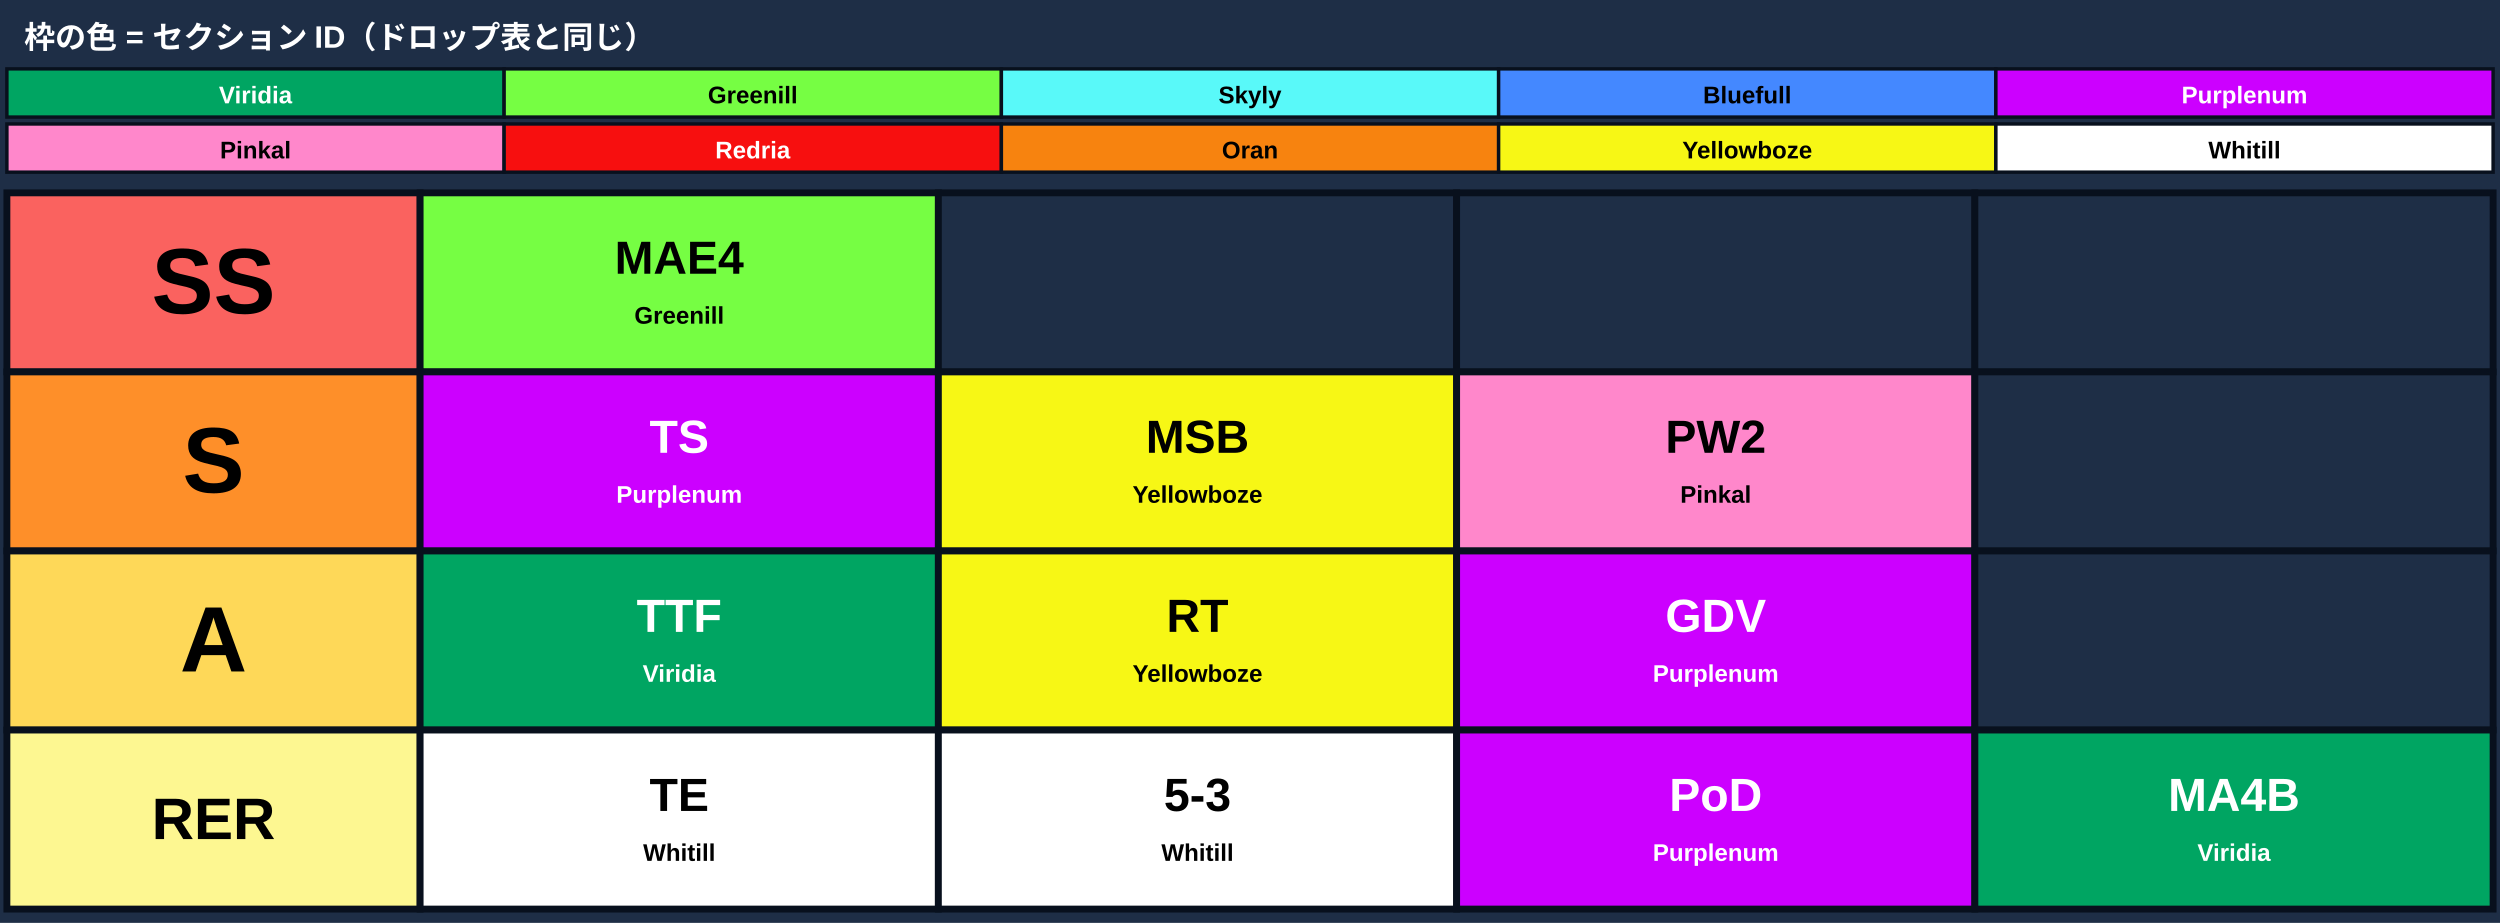
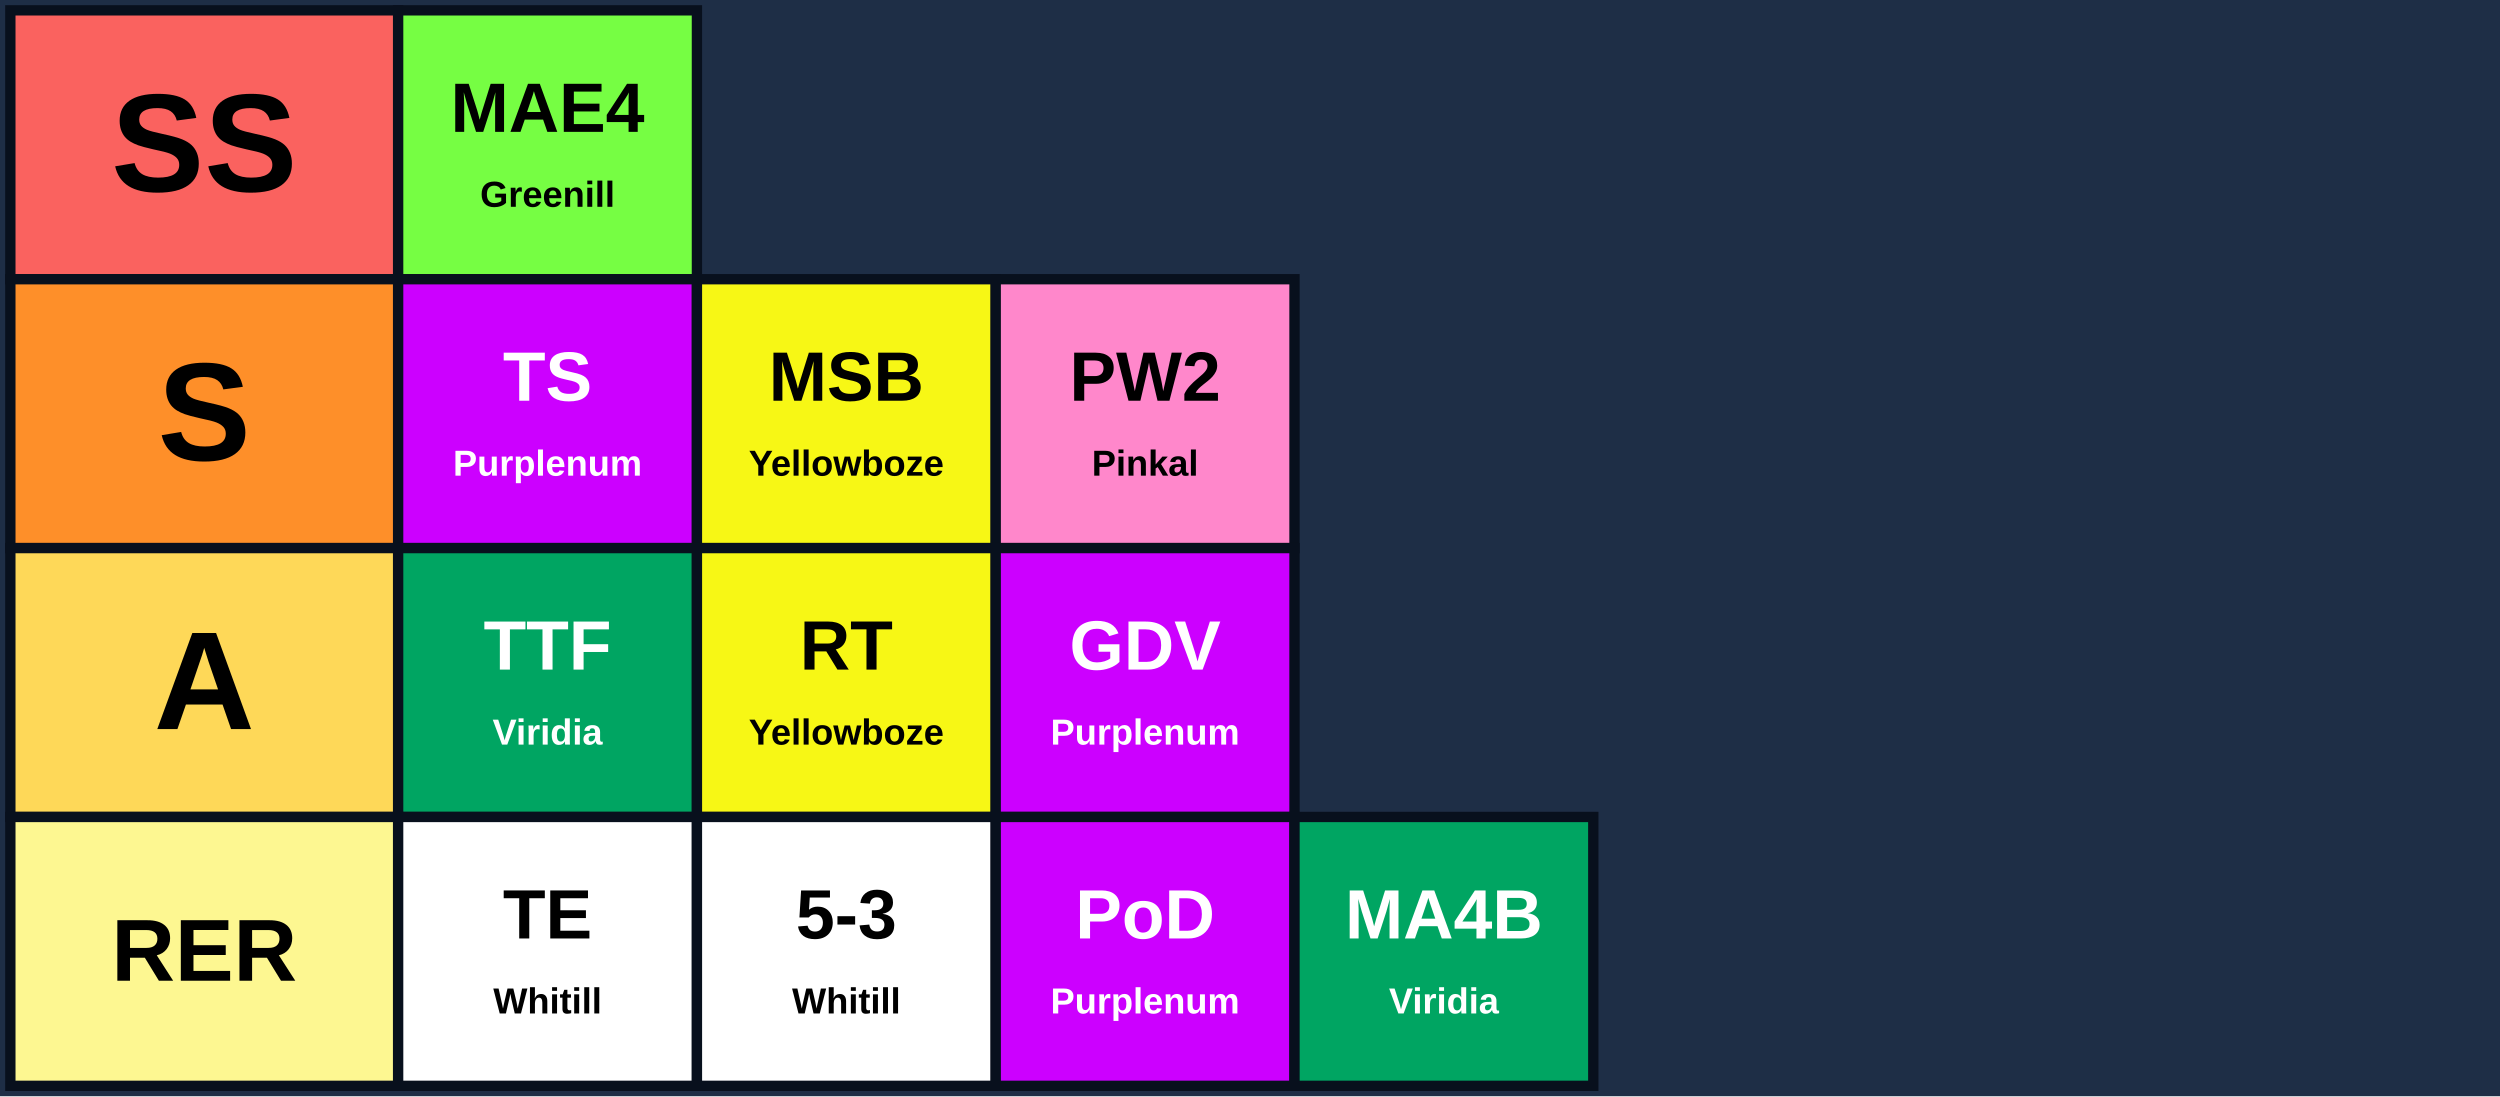
- <svg xmlns="http://www.w3.org/2000/svg" width="1452" height="536" viewBox="0 0 1452 536" role="img">
-   <rect width="1452" height="536" fill="#1E2E46" />
-   <text x="14" y="28" text-anchor="start" font-family="Arial, Helvetica, sans-serif" font-size="18" font-weight="700" fill="#FFFFFF">枠の色 = セクション ID（ドロップ表と同じ）</text>
-   <rect x="4" y="40" width="288.8" height="28" fill="#00A562" stroke="#08101D" stroke-width="2" />
-   <text x="148.4" y="60" text-anchor="middle" font-family="Arial, Helvetica, sans-serif" font-size="14" font-weight="700" fill="#FFFFFF">Viridia</text>
-   <rect x="292.8" y="40" width="288.8" height="28" fill="#76FE43" stroke="#08101D" stroke-width="2" />
-   <text x="437.2" y="60" text-anchor="middle" font-family="Arial, Helvetica, sans-serif" font-size="14" font-weight="700" fill="#000000">Greenill</text>
-   <rect x="581.6" y="40" width="288.8" height="28" fill="#59F9F9" stroke="#08101D" stroke-width="2" />
-   <text x="726" y="60" text-anchor="middle" font-family="Arial, Helvetica, sans-serif" font-size="14" font-weight="700" fill="#000000">Skyly</text>
-   <rect x="870.4" y="40" width="288.8" height="28" fill="#4488FF" stroke="#08101D" stroke-width="2" />
-   <text x="1014.8" y="60" text-anchor="middle" font-family="Arial, Helvetica, sans-serif" font-size="14" font-weight="700" fill="#000000">Bluefull</text>
-   <rect x="1159.2" y="40" width="288.8" height="28" fill="#CC00FF" stroke="#08101D" stroke-width="2" />
-   <text x="1303.6" y="60" text-anchor="middle" font-family="Arial, Helvetica, sans-serif" font-size="14" font-weight="700" fill="#FFFFFF">Purplenum</text>
-   <rect x="4" y="72" width="288.8" height="28" fill="#FF87CB" stroke="#08101D" stroke-width="2" />
-   <text x="148.4" y="92" text-anchor="middle" font-family="Arial, Helvetica, sans-serif" font-size="14" font-weight="700" fill="#000000">Pinkal</text>
-   <rect x="292.8" y="72" width="288.8" height="28" fill="#F70F0F" stroke="#08101D" stroke-width="2" />
-   <text x="437.2" y="92" text-anchor="middle" font-family="Arial, Helvetica, sans-serif" font-size="14" font-weight="700" fill="#FFFFFF">Redria</text>
-   <rect x="581.6" y="72" width="288.8" height="28" fill="#F7830F" stroke="#08101D" stroke-width="2" />
-   <text x="726" y="92" text-anchor="middle" font-family="Arial, Helvetica, sans-serif" font-size="14" font-weight="700" fill="#000000">Oran</text>
-   <rect x="870.4" y="72" width="288.8" height="28" fill="#F7F715" stroke="#08101D" stroke-width="2" />
-   <text x="1014.8" y="92" text-anchor="middle" font-family="Arial, Helvetica, sans-serif" font-size="14" font-weight="700" fill="#000000">Yellowboze</text>
-   <rect x="1159.2" y="72" width="288.8" height="28" fill="#FFFFFF" stroke="#08101D" stroke-width="2" />
-   <text x="1303.6" y="92" text-anchor="middle" font-family="Arial, Helvetica, sans-serif" font-size="14" font-weight="700" fill="#000000">Whitill</text>
-   <rect x="4" y="112" width="240" height="104" fill="#FA625F" stroke="#08101D" stroke-width="4" />
-   <text x="124" y="182" text-anchor="middle" font-family="Arial, Helvetica, sans-serif" font-size="54" font-weight="800" fill="#000000">SS</text>
-   <rect x="244" y="112" width="301" height="104" fill="#76FE43" stroke="#08101D" stroke-width="4" />
-   <text x="394.5" y="159" text-anchor="middle" font-family="Arial, Helvetica, sans-serif" font-size="27" font-weight="800" fill="#000000">MAE4</text>
-   <text x="394.5" y="188" text-anchor="middle" font-family="Arial, Helvetica, sans-serif" font-size="14" font-weight="600" fill="#000000">Greenill</text>
-   <rect x="545" y="112" width="301" height="104" fill="#1E2E46" stroke="#08101D" stroke-width="4" />
-   <rect x="846" y="112" width="301" height="104" fill="#1E2E46" stroke="#08101D" stroke-width="4" />
-   <rect x="1147" y="112" width="301" height="104" fill="#1E2E46" stroke="#08101D" stroke-width="4" />
-   <rect x="4" y="216" width="240" height="104" fill="#FE8F29" stroke="#08101D" stroke-width="4" />
-   <text x="124" y="286" text-anchor="middle" font-family="Arial, Helvetica, sans-serif" font-size="54" font-weight="800" fill="#000000">S</text>
-   <rect x="244" y="216" width="301" height="104" fill="#CC00FF" stroke="#08101D" stroke-width="4" />
-   <text x="394.5" y="263" text-anchor="middle" font-family="Arial, Helvetica, sans-serif" font-size="27" font-weight="800" fill="#FFFFFF">TS</text>
-   <text x="394.5" y="292" text-anchor="middle" font-family="Arial, Helvetica, sans-serif" font-size="14" font-weight="600" fill="#FFFFFF">Purplenum</text>
-   <rect x="545" y="216" width="301" height="104" fill="#F7F715" stroke="#08101D" stroke-width="4" />
-   <text x="695.5" y="263" text-anchor="middle" font-family="Arial, Helvetica, sans-serif" font-size="27" font-weight="800" fill="#000000">MSB</text>
-   <text x="695.5" y="292" text-anchor="middle" font-family="Arial, Helvetica, sans-serif" font-size="14" font-weight="600" fill="#000000">Yellowboze</text>
-   <rect x="846" y="216" width="301" height="104" fill="#FF87CB" stroke="#08101D" stroke-width="4" />
-   <text x="996.5" y="263" text-anchor="middle" font-family="Arial, Helvetica, sans-serif" font-size="27" font-weight="800" fill="#000000">PW2</text>
-   <text x="996.5" y="292" text-anchor="middle" font-family="Arial, Helvetica, sans-serif" font-size="14" font-weight="600" fill="#000000">Pinkal</text>
-   <rect x="1147" y="216" width="301" height="104" fill="#1E2E46" stroke="#08101D" stroke-width="4" />
-   <rect x="4" y="320" width="240" height="104" fill="#FED858" stroke="#08101D" stroke-width="4" />
-   <text x="124" y="390" text-anchor="middle" font-family="Arial, Helvetica, sans-serif" font-size="54" font-weight="800" fill="#000000">A</text>
-   <rect x="244" y="320" width="301" height="104" fill="#00A562" stroke="#08101D" stroke-width="4" />
-   <text x="394.5" y="367" text-anchor="middle" font-family="Arial, Helvetica, sans-serif" font-size="27" font-weight="800" fill="#FFFFFF">TTF</text>
-   <text x="394.5" y="396" text-anchor="middle" font-family="Arial, Helvetica, sans-serif" font-size="14" font-weight="600" fill="#FFFFFF">Viridia</text>
-   <rect x="545" y="320" width="301" height="104" fill="#F7F715" stroke="#08101D" stroke-width="4" />
-   <text x="695.5" y="367" text-anchor="middle" font-family="Arial, Helvetica, sans-serif" font-size="27" font-weight="800" fill="#000000">RT</text>
-   <text x="695.5" y="396" text-anchor="middle" font-family="Arial, Helvetica, sans-serif" font-size="14" font-weight="600" fill="#000000">Yellowboze</text>
-   <rect x="846" y="320" width="301" height="104" fill="#CC00FF" stroke="#08101D" stroke-width="4" />
-   <text x="996.5" y="367" text-anchor="middle" font-family="Arial, Helvetica, sans-serif" font-size="27" font-weight="800" fill="#FFFFFF">GDV</text>
-   <text x="996.5" y="396" text-anchor="middle" font-family="Arial, Helvetica, sans-serif" font-size="14" font-weight="600" fill="#FFFFFF">Purplenum</text>
-   <rect x="1147" y="320" width="301" height="104" fill="#1E2E46" stroke="#08101D" stroke-width="4" />
-   <rect x="4" y="424" width="240" height="104" fill="#FDF791" stroke="#08101D" stroke-width="4" />
-   <text x="124" y="487.333" text-anchor="middle" font-family="Arial, Helvetica, sans-serif" font-size="34" font-weight="800" fill="#000000">RER</text>
-   <rect x="244" y="424" width="301" height="104" fill="#FFFFFF" stroke="#08101D" stroke-width="4" />
-   <text x="394.5" y="471" text-anchor="middle" font-family="Arial, Helvetica, sans-serif" font-size="27" font-weight="800" fill="#000000">TE</text>
-   <text x="394.5" y="500" text-anchor="middle" font-family="Arial, Helvetica, sans-serif" font-size="14" font-weight="600" fill="#000000">Whitill</text>
-   <rect x="545" y="424" width="301" height="104" fill="#FFFFFF" stroke="#08101D" stroke-width="4" />
-   <text x="695.5" y="471" text-anchor="middle" font-family="Arial, Helvetica, sans-serif" font-size="27" font-weight="800" fill="#000000">5-3</text>
-   <text x="695.5" y="500" text-anchor="middle" font-family="Arial, Helvetica, sans-serif" font-size="14" font-weight="600" fill="#000000">Whitill</text>
-   <rect x="846" y="424" width="301" height="104" fill="#CC00FF" stroke="#08101D" stroke-width="4" />
-   <text x="996.5" y="471" text-anchor="middle" font-family="Arial, Helvetica, sans-serif" font-size="27" font-weight="800" fill="#FFFFFF">PoD</text>
-   <text x="996.5" y="500" text-anchor="middle" font-family="Arial, Helvetica, sans-serif" font-size="14" font-weight="600" fill="#FFFFFF">Purplenum</text>
-   <rect x="1147" y="424" width="301" height="104" fill="#00A562" stroke="#08101D" stroke-width="4" />
-   <text x="1297.5" y="471" text-anchor="middle" font-family="Arial, Helvetica, sans-serif" font-size="27" font-weight="800" fill="#FFFFFF">MA4B</text>
-   <text x="1297.5" y="500" text-anchor="middle" font-family="Arial, Helvetica, sans-serif" font-size="14" font-weight="600" fill="#FFFFFF">Viridia</text>
+ <svg xmlns="http://www.w3.org/2000/svg" width="967" height="424" viewBox="0 0 967 424" role="img">
+   <rect width="967" height="424" fill="#1E2E46" />
+   <rect x="4" y="4" width="150" height="104" fill="#FA625F" stroke="#08101D" stroke-width="4" />
+   <text x="79" y="74" text-anchor="middle" font-family="Arial, Helvetica, sans-serif" font-size="54" font-weight="800" fill="#000000">SS</text>
+   <rect x="154" y="4" width="115.571" height="104" fill="#76FE43" stroke="#08101D" stroke-width="4" />
+   <text x="211.786" y="51" text-anchor="middle" font-family="Arial, Helvetica, sans-serif" font-size="27" font-weight="800" fill="#000000">MAE4</text>
+   <text x="211.786" y="80" text-anchor="middle" font-family="Arial, Helvetica, sans-serif" font-size="14" font-weight="600" fill="#000000">Greenill</text>
+   <rect x="4" y="108" width="150" height="104" fill="#FE8F29" stroke="#08101D" stroke-width="4" />
+   <text x="79" y="178" text-anchor="middle" font-family="Arial, Helvetica, sans-serif" font-size="54" font-weight="800" fill="#000000">S</text>
+   <rect x="154" y="108" width="115.571" height="104" fill="#CC00FF" stroke="#08101D" stroke-width="4" />
+   <text x="211.786" y="155" text-anchor="middle" font-family="Arial, Helvetica, sans-serif" font-size="27" font-weight="800" fill="#FFFFFF">TS</text>
+   <text x="211.786" y="184" text-anchor="middle" font-family="Arial, Helvetica, sans-serif" font-size="14" font-weight="600" fill="#FFFFFF">Purplenum</text>
+   <rect x="269.571" y="108" width="115.571" height="104" fill="#F7F715" stroke="#08101D" stroke-width="4" />
+   <text x="327.357" y="155" text-anchor="middle" font-family="Arial, Helvetica, sans-serif" font-size="27" font-weight="800" fill="#000000">MSB</text>
+   <text x="327.357" y="184" text-anchor="middle" font-family="Arial, Helvetica, sans-serif" font-size="14" font-weight="600" fill="#000000">Yellowboze</text>
+   <rect x="385.143" y="108" width="115.571" height="104" fill="#FF87CB" stroke="#08101D" stroke-width="4" />
+   <text x="442.929" y="155" text-anchor="middle" font-family="Arial, Helvetica, sans-serif" font-size="27" font-weight="800" fill="#000000">PW2</text>
+   <text x="442.929" y="184" text-anchor="middle" font-family="Arial, Helvetica, sans-serif" font-size="14" font-weight="600" fill="#000000">Pinkal</text>
+   <rect x="4" y="212" width="150" height="104" fill="#FED858" stroke="#08101D" stroke-width="4" />
+   <text x="79" y="282" text-anchor="middle" font-family="Arial, Helvetica, sans-serif" font-size="54" font-weight="800" fill="#000000">A</text>
+   <rect x="154" y="212" width="115.571" height="104" fill="#00A562" stroke="#08101D" stroke-width="4" />
+   <text x="211.786" y="259" text-anchor="middle" font-family="Arial, Helvetica, sans-serif" font-size="27" font-weight="800" fill="#FFFFFF">TTF</text>
+   <text x="211.786" y="288" text-anchor="middle" font-family="Arial, Helvetica, sans-serif" font-size="14" font-weight="600" fill="#FFFFFF">Viridia</text>
+   <rect x="269.571" y="212" width="115.571" height="104" fill="#F7F715" stroke="#08101D" stroke-width="4" />
+   <text x="327.357" y="259" text-anchor="middle" font-family="Arial, Helvetica, sans-serif" font-size="27" font-weight="800" fill="#000000">RT</text>
+   <text x="327.357" y="288" text-anchor="middle" font-family="Arial, Helvetica, sans-serif" font-size="14" font-weight="600" fill="#000000">Yellowboze</text>
+   <rect x="385.143" y="212" width="115.571" height="104" fill="#CC00FF" stroke="#08101D" stroke-width="4" />
+   <text x="442.929" y="259" text-anchor="middle" font-family="Arial, Helvetica, sans-serif" font-size="27" font-weight="800" fill="#FFFFFF">GDV</text>
+   <text x="442.929" y="288" text-anchor="middle" font-family="Arial, Helvetica, sans-serif" font-size="14" font-weight="600" fill="#FFFFFF">Purplenum</text>
+   <rect x="4" y="316" width="150" height="104" fill="#FDF791" stroke="#08101D" stroke-width="4" />
+   <text x="79" y="379.333" text-anchor="middle" font-family="Arial, Helvetica, sans-serif" font-size="34" font-weight="800" fill="#000000">RER</text>
+   <rect x="154" y="316" width="115.571" height="104" fill="#FFFFFF" stroke="#08101D" stroke-width="4" />
+   <text x="211.786" y="363" text-anchor="middle" font-family="Arial, Helvetica, sans-serif" font-size="27" font-weight="800" fill="#000000">TE</text>
+   <text x="211.786" y="392" text-anchor="middle" font-family="Arial, Helvetica, sans-serif" font-size="14" font-weight="600" fill="#000000">Whitill</text>
+   <rect x="269.571" y="316" width="115.571" height="104" fill="#FFFFFF" stroke="#08101D" stroke-width="4" />
+   <text x="327.357" y="363" text-anchor="middle" font-family="Arial, Helvetica, sans-serif" font-size="27" font-weight="800" fill="#000000">5-3</text>
+   <text x="327.357" y="392" text-anchor="middle" font-family="Arial, Helvetica, sans-serif" font-size="14" font-weight="600" fill="#000000">Whitill</text>
+   <rect x="385.143" y="316" width="115.571" height="104" fill="#CC00FF" stroke="#08101D" stroke-width="4" />
+   <text x="442.929" y="363" text-anchor="middle" font-family="Arial, Helvetica, sans-serif" font-size="27" font-weight="800" fill="#FFFFFF">PoD</text>
+   <text x="442.929" y="392" text-anchor="middle" font-family="Arial, Helvetica, sans-serif" font-size="14" font-weight="600" fill="#FFFFFF">Purplenum</text>
+   <rect x="500.714" y="316" width="115.571" height="104" fill="#00A562" stroke="#08101D" stroke-width="4" />
+   <text x="558.5" y="363" text-anchor="middle" font-family="Arial, Helvetica, sans-serif" font-size="27" font-weight="800" fill="#FFFFFF">MA4B</text>
+   <text x="558.5" y="392" text-anchor="middle" font-family="Arial, Helvetica, sans-serif" font-size="14" font-weight="600" fill="#FFFFFF">Viridia</text>
</svg>
